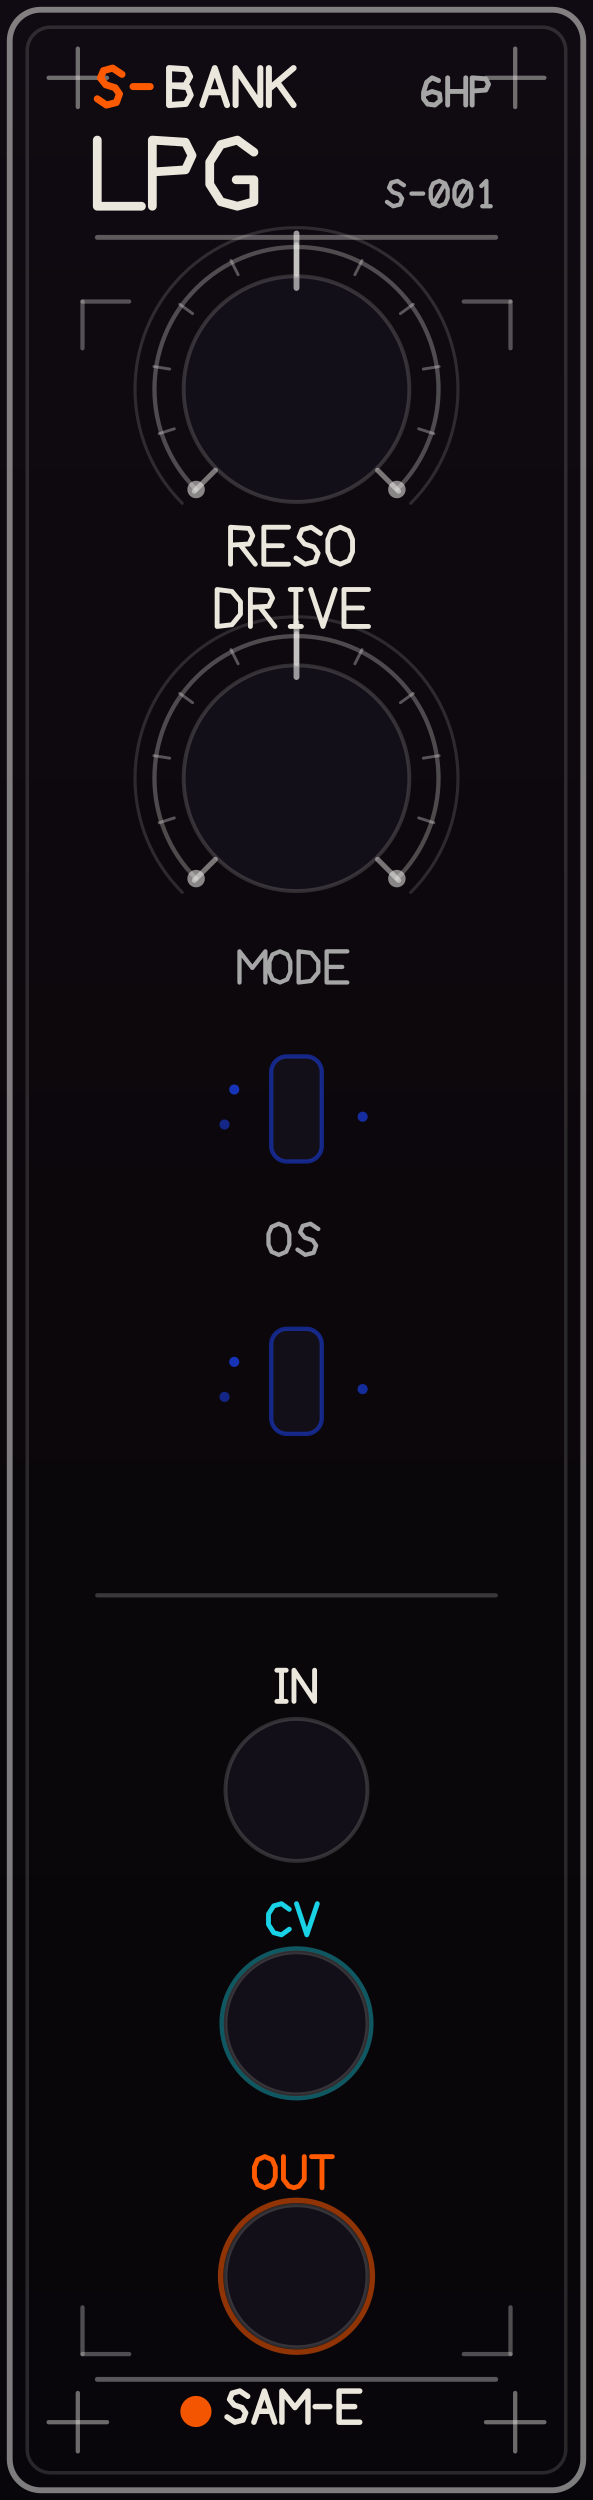
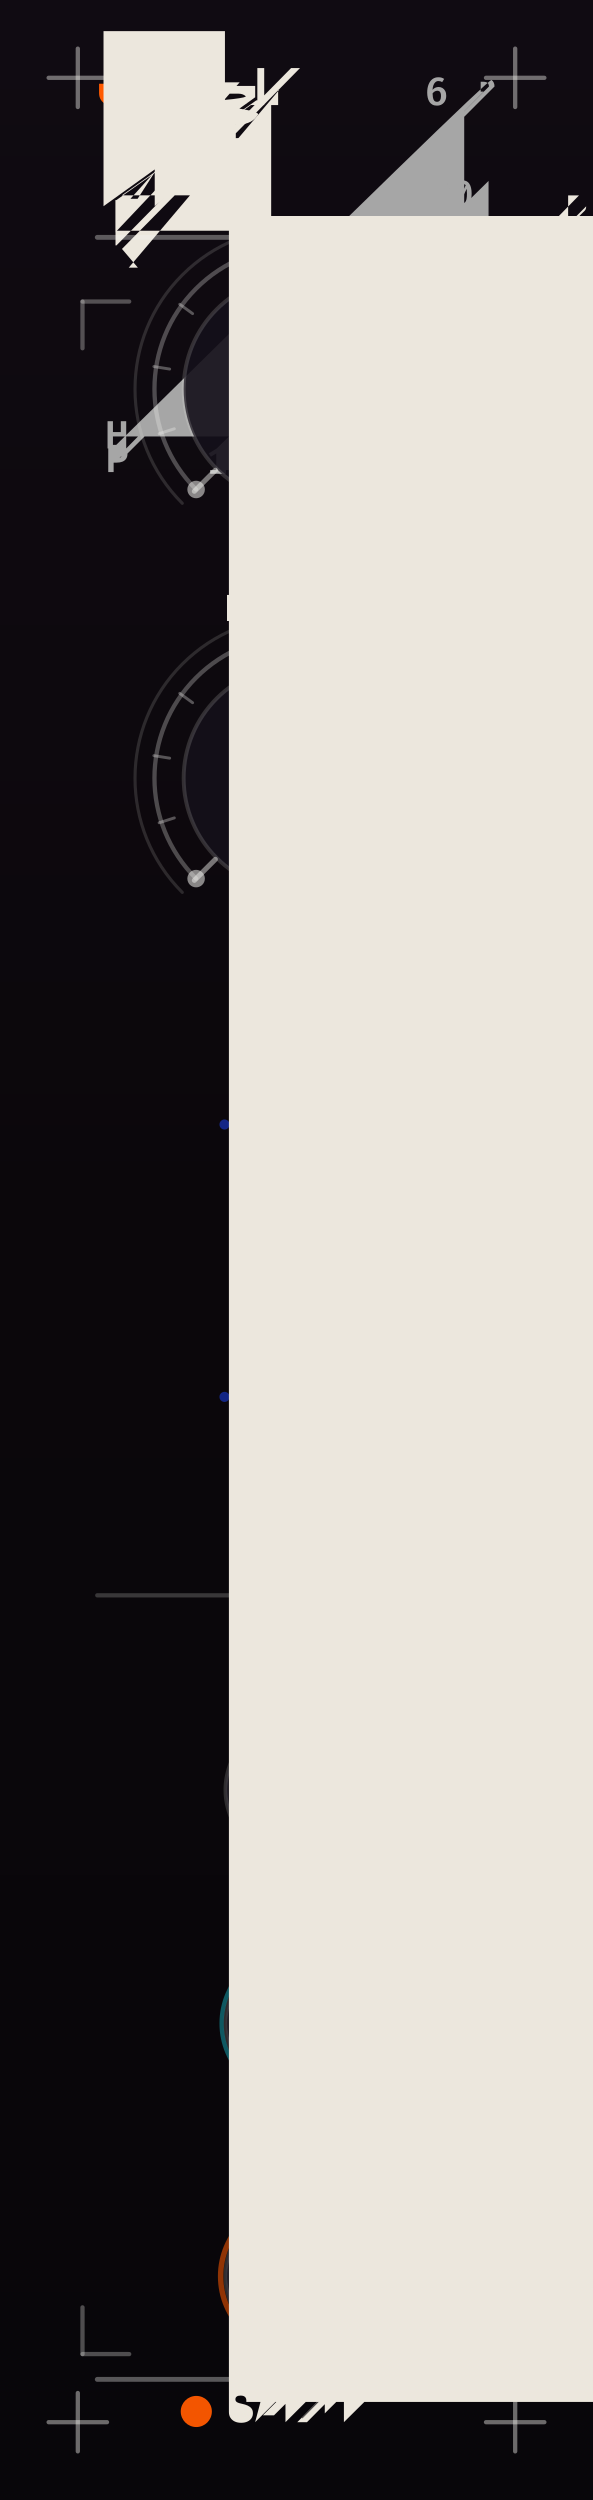
<svg xmlns="http://www.w3.org/2000/svg" version="1.1" width="30.48mm" height="128.5mm" viewBox="0 0 30.48 128.5">
  <defs>
    <linearGradient id="bg" x1="0" y1="0" x2="0" y2="128.5" gradientUnits="userSpaceOnUse">
      <stop offset="0" stop-color="#100b12" />
      <stop offset="0.5" stop-color="#0b070b" />
      <stop offset="1" stop-color="#08060a" />
    </linearGradient>
  </defs>
  <rect x="0" y="0" width="30.48" height="128.5" fill="url(#bg)" />
-   <rect x="0.50" y="0.50" width="29.48" height="127.50" rx="1.60" fill="none" fill-opacity="1.0" stroke="#F5F5F1" stroke-width="0.3" stroke-opacity="0.5" />
-   <rect x="1.40" y="1.40" width="27.68" height="125.70" rx="1.20" fill="none" fill-opacity="1.0" stroke="#F5F5F1" stroke-width="0.18" stroke-opacity="0.14" />
  <line x1="2.50" y1="4.00" x2="5.50" y2="4.00" stroke="#F5F5F1" stroke-width="0.22" stroke-opacity="0.42" stroke-linecap="round" />
  <line x1="4.00" y1="2.50" x2="4.00" y2="5.50" stroke="#F5F5F1" stroke-width="0.22" stroke-opacity="0.42" stroke-linecap="round" />
  <line x1="24.98" y1="4.00" x2="27.98" y2="4.00" stroke="#F5F5F1" stroke-width="0.22" stroke-opacity="0.42" stroke-linecap="round" />
  <line x1="26.48" y1="2.50" x2="26.48" y2="5.50" stroke="#F5F5F1" stroke-width="0.22" stroke-opacity="0.42" stroke-linecap="round" />
  <line x1="2.50" y1="124.50" x2="5.50" y2="124.50" stroke="#F5F5F1" stroke-width="0.22" stroke-opacity="0.42" stroke-linecap="round" />
  <line x1="4.00" y1="123.00" x2="4.00" y2="126.00" stroke="#F5F5F1" stroke-width="0.22" stroke-opacity="0.42" stroke-linecap="round" />
  <line x1="24.98" y1="124.50" x2="27.98" y2="124.50" stroke="#F5F5F1" stroke-width="0.22" stroke-opacity="0.42" stroke-linecap="round" />
  <line x1="26.48" y1="123.00" x2="26.48" y2="126.00" stroke="#F5F5F1" stroke-width="0.22" stroke-opacity="0.42" stroke-linecap="round" />
  <line x1="4.24" y1="15.50" x2="6.64" y2="15.50" stroke="#F5F5F1" stroke-width="0.22" stroke-opacity="0.3" stroke-linecap="round" />
  <line x1="4.24" y1="15.50" x2="4.24" y2="17.90" stroke="#F5F5F1" stroke-width="0.22" stroke-opacity="0.3" stroke-linecap="round" />
  <line x1="26.24" y1="15.50" x2="23.84" y2="15.50" stroke="#F5F5F1" stroke-width="0.22" stroke-opacity="0.3" stroke-linecap="round" />
  <line x1="26.24" y1="15.50" x2="26.24" y2="17.90" stroke="#F5F5F1" stroke-width="0.22" stroke-opacity="0.3" stroke-linecap="round" />
  <line x1="4.24" y1="121.00" x2="6.64" y2="121.00" stroke="#F5F5F1" stroke-width="0.22" stroke-opacity="0.3" stroke-linecap="round" />
  <line x1="4.24" y1="121.00" x2="4.24" y2="118.60" stroke="#F5F5F1" stroke-width="0.22" stroke-opacity="0.3" stroke-linecap="round" />
  <line x1="26.24" y1="121.00" x2="23.84" y2="121.00" stroke="#F5F5F1" stroke-width="0.22" stroke-opacity="0.3" stroke-linecap="round" />
  <line x1="26.24" y1="121.00" x2="26.24" y2="118.60" stroke="#F5F5F1" stroke-width="0.22" stroke-opacity="0.3" stroke-linecap="round" />
-   <path d="M6.27,3.82 L5.79,3.50 L5.32,3.63 L5.16,4.01 L5.44,4.36 L5.92,4.51 L6.14,4.83 L5.98,5.27 L5.47,5.40 L5.00,5.08 M6.84,4.45 L7.72,4.45" fill="none" stroke="#FF5A00" stroke-width="0.36" stroke-linecap="round" stroke-linejoin="round" />
-   <path d="M8.69,3.50 L8.69,5.40 M8.69,3.50 L9.58,3.56 L9.77,3.94 L9.52,4.39 L8.69,4.39 M8.69,4.39 L9.64,4.48 L9.80,4.89 L9.55,5.34 L8.69,5.40 M10.40,5.40 L11.04,3.50 L11.67,5.40 M10.66,4.74 L11.42,4.74 M12.11,5.40 L12.11,3.50 L13.38,5.40 L13.38,3.50 M13.82,3.50 L13.82,5.40 M13.82,4.58 L15.09,3.50 M14.27,4.26 L15.09,5.40" fill="none" stroke="#ECE7DD" stroke-width="0.31" stroke-linecap="round" stroke-linejoin="round" />
-   <path d="M5.00,7.20 L5.00,10.60 L7.27,10.60 M7.83,10.60 L7.83,7.20 L9.53,7.31 L9.87,7.99 L9.53,8.73 L7.83,8.84 M13.05,7.82 L12.20,7.20 L11.35,7.43 L10.78,8.33 L10.78,9.47 L11.35,10.37 L12.20,10.60 L13.05,10.37 L13.05,9.24 L12.14,9.24" fill="none" stroke="#ECE7DD" stroke-width="0.45" stroke-linecap="round" stroke-linejoin="round" />
-   <path d="M22.54,4.14 L22.21,4.00 L21.93,4.23 L21.77,4.75 L21.77,5.07 L21.98,5.35 L22.35,5.40 L22.63,5.17 L22.59,4.82 L22.21,4.70 L21.86,4.84 M23.01,4.00 L23.01,5.40 M23.94,4.00 L23.94,5.40 M23.01,4.70 L23.94,4.70 M24.27,5.40 L24.27,4.00 L24.97,4.05 L25.11,4.33 L24.97,4.63 L24.27,4.68" fill="none" stroke="#A6A6A6" stroke-width="0.25" stroke-linecap="round" stroke-linejoin="round" />
-   <path d="M20.76,9.52 L20.43,9.30 L20.11,9.39 L20.00,9.65 L20.19,9.88 L20.52,9.99 L20.67,10.21 L20.56,10.51 L20.21,10.60 L19.89,10.38 M21.15,9.95 L21.75,9.95 M22.58,9.30 L22.27,9.43 L22.14,9.73 L22.14,10.17 L22.27,10.47 L22.58,10.60 L22.88,10.47 L23.01,10.17 L23.01,9.73 L22.88,9.43 L22.58,9.30 M22.27,10.47 L22.88,9.43 M23.79,9.30 L23.49,9.43 L23.36,9.73 L23.36,10.17 L23.49,10.47 L23.79,10.60 L24.09,10.47 L24.22,10.17 L24.22,9.73 L24.09,9.43 L23.79,9.30 M23.49,10.47 L24.09,9.43 M24.74,9.56 L25.00,9.30 L25.00,10.60 M24.79,10.60 L25.22,10.60" fill="none" stroke="#A6A6A6" stroke-width="0.22" stroke-linecap="round" stroke-linejoin="round" />
+   <path d="M 5.839 5.438 Q 5.619 5.438 5.451 5.359 Q 5.282 5.281 5.187 5.134 Q 5.092 4.987 5.092 4.781 V 4.305 H 5.845 V 4.381 Q 5.845 4.552 5.951 4.638 Q 6.057 4.723 6.239 4.723 Q 6.423 4.723 6.514 4.650 Q 6.605 4.577 6.605 4.463 Q 6.605 4.384 6.560 4.335 Q 6.516 4.286 6.430 4.255 Q 6.345 4.224 6.222 4.197 L 6.160 4.183 Q 5.965 4.140 5.825 4.073 Q 5.685 4.007 5.610 3.898 Q 5.536 3.789 5.536 3.616 Q 5.536 3.442 5.619 3.319 Q 5.701 3.195 5.852 3.128 Q 6.003 3.062 6.206 3.062 Q 6.410 3.062 6.569 3.131 Q 6.727 3.200 6.818 3.338 Q 6.909 3.475 6.909 3.681 V 4.162 H 6.156 V 4.081 Q 6.156 3.972 6.114 3.906 Q 6.072 3.839 5.993 3.808 Q 5.915 3.777 5.806 3.777 Q 5.643 3.777 5.566 3.838 Q 5.489 3.899 5.489 4.005 Q 5.489 4.075 5.525 4.124 Q 5.562 4.173 5.635 4.206 Q 5.708 4.238 5.822 4.263 L 5.885 4.276 Q 6.088 4.320 6.239 4.388 Q 6.390 4.455 6.474 4.567 Q 6.558 4.678 6.558 4.852 Q 6.558 5.025 6.470 5.157 Q 6.382 5.289 6.220 5.363 Q 6.059 5.438 5.839 5.438 Z M 6.829 4.863 V 5.798 H 6.388 V 6.107 Z" fill="#FF5A00" fill-rule="nonzero" />
+   <path d="M 8.542 5.400 V 8.102 H 5.775 V 6.832 H 5.525 V 6.517 H 6.502 Q 9.693 3.500 9.822 3.558 Q 9.951 3.617 10.023 3.724 Q 10.095 3.831 10.095 3.980 V 7.025 Q 7.077 7.155 7.029 7.238 Q 6.980 7.321 6.913 7.366 Q 6.847 7.410 6.787 7.429 V 4.461 Q 9.864 4.477 9.935 4.522 Q 10.005 4.567 10.055 4.651 Q 10.106 4.735 10.106 4.871 V 7.915 Q 7.088 8.073 7.015 8.185 Q 6.942 8.298 6.813 8.358 Q 6.684 8.417 6.513 8.417 Z M 6.133 8.092 H 6.469 Q 9.603 5.074 9.675 5.017 Q 9.747 4.960 9.747 4.854 V 7.845 Q 6.730 7.739 6.659 7.682 Q 6.589 7.625 6.469 7.625 H 6.133 Z M 9.150 4.282 H 9.481 Q 6.575 7.299 6.647 7.242 Q 6.719 7.185 6.719 7.085 V 4.040 Q 9.736 3.937 9.666 3.881 Q 9.595 3.826 9.481 3.826 H 9.150 Z M 10.269 5.400 10.768 3.500 H 11.392 L 7.072 10.220 H 6.703 L 11.419 4.982 H 10.741 L 5.818 10.220 Z M 6.005 9.471 H 6.516 L 11.105 3.725 H 11.056 Z M 12.120 5.400 V 10.040 H 6.260 L 13.178 5.156 H 13.227 V 3.500 H 13.580 V 5.400 H 12.899 L 5.981 10.285 H 5.932 V 11.940 Z M 13.938 5.400 V 11.859 H 5.937 V 12.614 H 5.986 L 14.961 3.500 H 15.420 L 6.269 12.795 L 7.088 13.759 H 6.616 L 14.345 4.629 H 14.296 V 5.400 Z" fill="#ECE7DD" fill-rule="nonzero" />
+   <path d="M 5.321 10.600 V 1.600 H 11.562 V 4.417 H 13.116 V 5.000 Z M 7.953 10.600 V 4.233 H 12.319 Q 9.673 7.200 9.918 7.329 Q 10.163 7.457 10.302 7.691 Q 10.440 7.924 10.440 8.244 V 5.345 Q 13.407 5.661 13.264 5.896 Q 13.121 6.132 12.876 6.260 Q 12.630 6.389 12.319 6.389 H 11.562 V 7.633 Z M 11.562 5.806 H 12.256 Q 9.517 8.774 9.658 8.647 Q 9.799 8.521 9.799 8.303 V 5.287 Q 12.766 5.068 12.625 4.942 Q 12.485 4.815 12.256 4.815 H 11.562 Z M 12.062 10.668 Q 11.713 10.668 11.429 10.510 Q 11.144 10.352 10.977 10.049 Q 10.809 9.745 10.809 9.308 V 8.458 Q 10.843 7.803 11.212 7.451 Q 11.581 7.098 12.213 7.098 Q 12.839 7.098 13.182 7.431 Q 13.524 7.764 13.524 8.332 V 8.385 H 12.859 V 8.346 Q 12.859 8.167 12.784 8.021 Q 12.708 7.875 12.558 7.790 Q 12.407 7.705 12.179 7.705 Q 11.839 7.705 11.645 7.914 Q 11.450 8.123 11.450 8.482 V 9.284 Q 11.484 9.639 11.678 9.855 Q 11.873 10.071 12.222 10.071 Q 12.572 10.071 12.732 9.886 Q 12.893 9.702 12.893 9.420 V 9.405 H 12.053 V 8.861 H 13.490 V 10.600 H 12.898 V 10.275 H 12.810 Q 12.810 10.324 12.735 10.416 Q 12.659 10.508 12.509 10.571 Q 12.358 10.634 12.096 10.634 Z" fill="#ECE7DD" fill-rule="nonzero" />
+   <path d="M 22.534 3.970 Q 22.623 3.970 22.697 3.992 Q 22.770 4.015 22.829 4.057 L 22.726 4.223 Q 22.684 4.193 22.635 4.179 Q 22.587 4.165 22.537 4.165 Q 22.446 4.165 22.378 4.225 Q 22.309 4.284 22.272 4.396 Q 22.240 4.491 22.233 4.619 Q 22.292 4.549 22.364 4.513 Q 22.450 4.471 22.543 4.471 Q 22.652 4.471 22.741 4.523 Q 22.830 4.575 22.883 4.676 Q 22.936 4.777 22.936 4.926 Q 22.936 5.072 22.876 5.186 Q 22.817 5.300 22.709 5.365 Q 22.601 5.430 22.459 5.430 Q 22.324 5.430 22.228 5.379 Q 22.133 5.328 22.074 5.237 Q 22.014 5.145 21.986 5.022 Q 21.958 4.899 21.958 4.757 Q 21.958 4.522 22.027 4.345 Q 22.096 4.167 22.225 4.068 Q 22.354 3.970 22.534 3.970 Z M 22.235 4.801 Q 22.239 5.009 22.284 5.116 Q 22.334 5.234 22.461 5.234 Q 22.567 5.234 22.617 5.151 Q 22.668 5.068 22.668 4.940 Q 22.668 4.837 22.644 4.777 Q 22.621 4.717 22.580 4.690 Q 22.538 4.663 22.479 4.663 Q 22.401 4.663 22.332 4.709 Q 22.277 4.745 22.235 4.801 Z M 23.860 5.400 V 22.435 H 5.805 V 23.050 H 5.528 V 21.650 H 5.805 V 22.207 H 6.210 V 21.650 H 6.487 V 23.050 Z M 25.131 4.448 Q 25.131 4.361 25.098 4.307 Q 25.065 4.253 25.002 4.228 Q 24.939 4.202 24.851 4.202 H 24.707 V 4.710 H 24.859 Q 6.077 23.575 6.137 23.549 Q 6.198 23.523 6.232 23.466 Q 6.266 23.408 6.266 23.314 Z M 6.553 23.312 Q 6.553 23.475 6.484 23.578 Q 6.414 23.682 6.290 23.731 Q 6.165 23.780 6.002 23.780 H 5.841 V 24.265 H 5.564 V 22.865 H 5.976 Q 25.114 4.000 25.266 4.110 Q 25.418 4.221 25.418 4.446 Z" fill="#A6A6A6" fill-rule="nonzero" />
+   <path d="M 20.887 10.227 Q 20.887 10.345 20.826 10.436 Q 20.766 10.526 20.652 10.577 Q 20.538 10.628 20.377 10.628 Q 20.207 10.628 20.086 10.578 Q 19.965 10.528 19.883 10.449 L 20.019 10.297 Q 20.089 10.360 20.176 10.396 Q 20.264 10.432 20.373 10.432 Q 20.442 10.432 20.498 10.410 Q 20.554 10.389 20.587 10.347 Q 20.619 10.305 20.619 10.244 Q 20.619 10.190 20.597 10.154 Q 20.574 10.117 20.519 10.088 Q 20.464 10.059 20.366 10.029 Q 20.223 9.985 20.129 9.932 Q 20.036 9.879 19.991 9.806 Q 19.946 9.733 19.946 9.634 Q 19.946 9.522 20.008 9.441 Q 20.070 9.359 20.176 9.316 Q 20.282 9.272 20.412 9.272 Q 20.557 9.272 20.667 9.314 Q 20.777 9.355 20.861 9.433 L 20.732 9.578 Q 20.665 9.521 20.588 9.494 Q 20.510 9.466 20.430 9.466 Q 20.367 9.466 20.318 9.483 Q 20.269 9.500 20.240 9.533 Q 20.212 9.566 20.212 9.617 Q 20.212 9.663 20.238 9.695 Q 20.264 9.728 20.327 9.755 Q 20.390 9.783 20.500 9.818 Q 20.615 9.853 20.702 9.902 Q 20.789 9.950 20.838 10.028 Q 20.887 10.106 20.887 10.227 Z M 21.135 10.110 V 20.281 H 11.561 V 20.478 Z M 22.660 9.272 Q 22.885 9.272 22.999 9.449 Q 23.114 9.626 23.114 9.948 Q 23.114 10.270 22.999 10.449 Q 22.885 10.628 22.660 10.628 Q 22.434 10.628 22.320 10.449 Q 22.206 10.270 22.206 9.948 Q 22.206 9.626 22.320 9.449 Q 22.434 9.272 22.660 9.272 Z M 22.660 9.456 Q 22.554 9.456 22.500 9.569 Q 22.446 9.683 22.446 9.948 Q 22.446 10.094 22.457 10.190 Q 22.460 10.216 22.464 10.238 L 22.809 9.526 Q 22.799 9.511 22.787 9.498 Q 22.740 9.456 22.660 9.456 Z M 22.526 10.393 Q 22.541 10.410 22.559 10.420 Q 22.600 10.444 22.660 10.444 Q 22.731 10.444 22.779 10.396 Q 22.826 10.347 22.850 10.238 Q 22.873 10.128 22.873 9.948 Q 22.873 9.801 22.861 9.704 Z M 23.788 9.272 Q 24.013 9.272 24.127 9.449 Q 24.242 9.626 24.242 9.948 Q 24.242 10.270 24.127 10.449 Q 24.013 10.628 23.788 10.628 Q 23.562 10.628 23.448 10.449 Q 23.334 10.270 23.334 9.948 Q 23.334 9.626 23.448 9.449 Q 23.562 9.272 23.788 9.272 Z M 23.788 9.456 Q 23.682 9.456 23.628 9.569 Q 23.574 9.683 23.574 9.948 Q 23.574 10.094 23.585 10.190 Q 23.588 10.216 23.592 10.238 L 23.937 9.526 Q 23.927 9.511 23.915 9.498 Q 23.868 9.456 23.788 9.456 Z M 23.654 10.393 Q 23.669 10.410 23.687 10.420 Q 23.728 10.444 23.788 10.444 Q 23.859 10.444 23.907 10.396 Q 23.954 10.347 23.978 10.238 Q 24.001 10.128 24.001 9.948 Q 24.001 9.801 23.989 9.704 Z M 25.112 9.300 V 24.161 H 11.613 V 24.352 H 10.802 V 24.161 H 11.117 V 23.302 L 10.840 23.474 L 10.733 23.302 L 11.141 23.052 Z" fill="#A6A6A6" fill-rule="nonzero" />
  <line x1="5.00" y1="12.20" x2="25.48" y2="12.20" stroke="#F5F5F1" stroke-width="0.25" stroke-opacity="0.34" stroke-linecap="round" />
  <line x1="5.00" y1="82.00" x2="25.48" y2="82.00" stroke="#F5F5F1" stroke-width="0.22" stroke-opacity="0.2" stroke-linecap="round" />
  <circle cx="15.24" cy="20.00" r="5.80" fill="#14101a" fill-opacity="0.9" stroke="#F5F5F1" stroke-width="0.2" stroke-opacity="0.16" />
  <path d="M9.37,25.87 A8.30,8.30 0 1 1 21.11,25.87" fill="none" stroke="#F5F5F1" stroke-width="0.16" stroke-opacity="0.14" stroke-linecap="round" />
  <path d="M10.08,25.16 A7.30,7.30 0 1 1 20.40,25.16" fill="none" stroke="#F5F5F1" stroke-width="0.22" stroke-opacity="0.28" stroke-linecap="round" />
  <line x1="11.07" y1="24.17" x2="9.99" y2="25.25" stroke="#F5F5F1" stroke-width="0.26" stroke-opacity="0.46" stroke-linecap="round" />
  <line x1="8.96" y1="22.04" x2="8.18" y2="22.29" stroke="#F5F5F1" stroke-width="0.15" stroke-opacity="0.32" stroke-linecap="round" />
  <line x1="8.72" y1="18.97" x2="7.91" y2="18.84" stroke="#F5F5F1" stroke-width="0.15" stroke-opacity="0.32" stroke-linecap="round" />
  <line x1="9.90" y1="16.12" x2="9.24" y2="15.64" stroke="#F5F5F1" stroke-width="0.15" stroke-opacity="0.32" stroke-linecap="round" />
  <line x1="12.24" y1="14.12" x2="11.87" y2="13.39" stroke="#F5F5F1" stroke-width="0.15" stroke-opacity="0.32" stroke-linecap="round" />
  <line x1="15.24" y1="14.10" x2="15.24" y2="12.58" stroke="#F5F5F1" stroke-width="0.26" stroke-opacity="0.46" stroke-linecap="round" />
  <line x1="18.24" y1="14.12" x2="18.61" y2="13.39" stroke="#F5F5F1" stroke-width="0.15" stroke-opacity="0.32" stroke-linecap="round" />
  <line x1="20.58" y1="16.12" x2="21.24" y2="15.64" stroke="#F5F5F1" stroke-width="0.15" stroke-opacity="0.32" stroke-linecap="round" />
  <line x1="21.76" y1="18.97" x2="22.57" y2="18.84" stroke="#F5F5F1" stroke-width="0.15" stroke-opacity="0.32" stroke-linecap="round" />
  <line x1="21.52" y1="22.04" x2="22.30" y2="22.29" stroke="#F5F5F1" stroke-width="0.15" stroke-opacity="0.32" stroke-linecap="round" />
  <line x1="19.41" y1="24.17" x2="20.49" y2="25.25" stroke="#F5F5F1" stroke-width="0.26" stroke-opacity="0.46" stroke-linecap="round" />
  <line x1="15.24" y1="14.80" x2="15.24" y2="12.00" stroke="#F5F5F1" stroke-width="0.3" stroke-opacity="0.6" stroke-linecap="round" />
  <circle cx="10.08" cy="25.16" r="0.45" fill="#F5F5F1" fill-opacity="0.53" stroke="none" stroke-width="0.25" stroke-opacity="1.0" />
  <circle cx="20.40" cy="25.16" r="0.45" fill="#F5F5F1" fill-opacity="0.53" stroke="none" stroke-width="0.25" stroke-opacity="1.0" />
  <circle cx="15.24" cy="40.00" r="5.80" fill="#14101a" fill-opacity="0.9" stroke="#F5F5F1" stroke-width="0.2" stroke-opacity="0.16" />
  <path d="M9.37,45.87 A8.30,8.30 0 1 1 21.11,45.87" fill="none" stroke="#F5F5F1" stroke-width="0.16" stroke-opacity="0.14" stroke-linecap="round" />
  <path d="M10.08,45.16 A7.30,7.30 0 1 1 20.40,45.16" fill="none" stroke="#F5F5F1" stroke-width="0.22" stroke-opacity="0.28" stroke-linecap="round" />
  <line x1="11.07" y1="44.17" x2="9.99" y2="45.25" stroke="#F5F5F1" stroke-width="0.26" stroke-opacity="0.46" stroke-linecap="round" />
  <line x1="8.96" y1="42.04" x2="8.18" y2="42.29" stroke="#F5F5F1" stroke-width="0.15" stroke-opacity="0.32" stroke-linecap="round" />
  <line x1="8.72" y1="38.97" x2="7.91" y2="38.84" stroke="#F5F5F1" stroke-width="0.15" stroke-opacity="0.32" stroke-linecap="round" />
  <line x1="9.90" y1="36.12" x2="9.24" y2="35.64" stroke="#F5F5F1" stroke-width="0.15" stroke-opacity="0.32" stroke-linecap="round" />
  <line x1="12.24" y1="34.12" x2="11.87" y2="33.39" stroke="#F5F5F1" stroke-width="0.15" stroke-opacity="0.32" stroke-linecap="round" />
  <line x1="15.24" y1="34.10" x2="15.24" y2="32.58" stroke="#F5F5F1" stroke-width="0.26" stroke-opacity="0.46" stroke-linecap="round" />
  <line x1="18.24" y1="34.12" x2="18.61" y2="33.39" stroke="#F5F5F1" stroke-width="0.15" stroke-opacity="0.32" stroke-linecap="round" />
  <line x1="20.58" y1="36.12" x2="21.24" y2="35.64" stroke="#F5F5F1" stroke-width="0.15" stroke-opacity="0.32" stroke-linecap="round" />
  <line x1="21.76" y1="38.97" x2="22.57" y2="38.84" stroke="#F5F5F1" stroke-width="0.15" stroke-opacity="0.32" stroke-linecap="round" />
  <line x1="21.52" y1="42.04" x2="22.30" y2="42.29" stroke="#F5F5F1" stroke-width="0.15" stroke-opacity="0.32" stroke-linecap="round" />
  <line x1="19.41" y1="44.17" x2="20.49" y2="45.25" stroke="#F5F5F1" stroke-width="0.26" stroke-opacity="0.46" stroke-linecap="round" />
  <line x1="15.24" y1="34.80" x2="15.24" y2="32.00" stroke="#F5F5F1" stroke-width="0.3" stroke-opacity="0.6" stroke-linecap="round" />
  <circle cx="10.08" cy="45.16" r="0.45" fill="#F5F5F1" fill-opacity="0.53" stroke="none" stroke-width="0.25" stroke-opacity="1.0" />
  <circle cx="20.40" cy="45.16" r="0.45" fill="#F5F5F1" fill-opacity="0.53" stroke="none" stroke-width="0.25" stroke-opacity="1.0" />
  <rect x="13.94" y="54.30" width="2.60" height="5.40" rx="0.80" fill="#14101a" fill-opacity="0.9" stroke="#1C46FF" stroke-width="0.22" stroke-opacity="0.5" />
  <circle cx="12.04" cy="56.00" r="0.26" fill="#1C46FF" fill-opacity="0.7" stroke="none" stroke-width="0.25" stroke-opacity="1.0" />
  <circle cx="11.54" cy="57.80" r="0.26" fill="#1C46FF" fill-opacity="0.5" stroke="none" stroke-width="0.25" stroke-opacity="1.0" />
  <circle cx="18.64" cy="57.40" r="0.26" fill="#1C46FF" fill-opacity="0.6" stroke="none" stroke-width="0.25" stroke-opacity="1.0" />
  <rect x="13.94" y="68.30" width="2.60" height="5.40" rx="0.80" fill="#14101a" fill-opacity="0.9" stroke="#1C46FF" stroke-width="0.22" stroke-opacity="0.5" />
  <circle cx="12.04" cy="70.00" r="0.26" fill="#1C46FF" fill-opacity="0.7" stroke="none" stroke-width="0.25" stroke-opacity="1.0" />
  <circle cx="11.54" cy="71.80" r="0.26" fill="#1C46FF" fill-opacity="0.5" stroke="none" stroke-width="0.25" stroke-opacity="1.0" />
  <circle cx="18.64" cy="71.40" r="0.26" fill="#1C46FF" fill-opacity="0.6" stroke="none" stroke-width="0.25" stroke-opacity="1.0" />
  <circle cx="15.24" cy="92.00" r="3.65" fill="#14101a" fill-opacity="0.9" stroke="#F5F5F1" stroke-width="0.2" stroke-opacity="0.16" />
  <circle cx="15.24" cy="104.00" r="3.65" fill="#14101a" fill-opacity="0.9" stroke="#F5F5F1" stroke-width="0.2" stroke-opacity="0.16" />
  <circle cx="15.24" cy="104.00" r="3.85" fill="none" fill-opacity="1.0" stroke="#19D2E5" stroke-width="0.22" stroke-opacity="0.4" />
  <circle cx="15.24" cy="117.00" r="3.65" fill="#14101a" fill-opacity="0.9" stroke="#F5F5F1" stroke-width="0.2" stroke-opacity="0.16" />
  <circle cx="15.24" cy="117.00" r="3.90" fill="none" fill-opacity="1.0" stroke="#FF5A00" stroke-width="0.28" stroke-opacity="0.55" />
-   <path d="M11.85,29.00 L11.85,27.10 L12.80,27.16 L12.99,27.54 L12.80,27.96 L11.85,28.02 M12.36,28.02 L13.12,29.00 M14.83,27.10 L13.56,27.10 L13.56,29.00 L14.83,29.00 M13.56,28.05 L14.51,28.05 M16.47,27.42 L16.00,27.10 L15.52,27.23 L15.37,27.61 L15.65,27.96 L16.13,28.11 L16.35,28.43 L16.19,28.87 L15.68,29.00 L15.21,28.68 M17.49,27.10 L17.04,27.29 L16.85,27.73 L16.85,28.37 L17.04,28.81 L17.49,29.00 L17.93,28.81 L18.12,28.37 L18.12,27.73 L17.93,27.29 L17.49,27.10" fill="none" stroke="#ECE7DD" stroke-width="0.25" stroke-linecap="round" stroke-linejoin="round" />
-   <path d="M11.16,30.30 L11.16,32.20 M11.16,30.30 L11.92,30.40 L12.36,30.93 L12.36,31.57 L11.92,32.11 L11.16,32.20 M12.87,32.20 L12.87,30.30 L13.81,30.36 L14.01,30.74 L13.81,31.16 L12.87,31.22 M13.37,31.22 L14.13,32.20 M14.92,30.30 L15.49,30.30 M15.21,30.30 L15.21,32.20 M14.92,32.20 L15.49,32.20 M15.97,30.30 L16.60,32.20 L17.23,30.30 M18.94,30.30 L17.68,30.30 L17.68,32.20 L18.94,32.20 M17.68,31.25 L18.63,31.25" fill="none" stroke="#ECE7DD" stroke-width="0.25" stroke-linecap="round" stroke-linejoin="round" />
-   <path d="M14.23,85.85 L14.71,85.85 M14.47,85.85 L14.47,87.45 M14.23,87.45 L14.71,87.45 M15.11,87.45 L15.11,85.85 L16.17,87.45 L16.17,85.85" fill="none" stroke="#ECE7DD" stroke-width="0.25" stroke-linecap="round" stroke-linejoin="round" />
-   <path d="M14.87,98.14 L14.47,97.85 L14.07,97.96 L13.80,98.38 L13.80,98.92 L14.07,99.34 L14.47,99.45 L14.87,99.16 M15.24,97.85 L15.77,99.45 L16.31,97.85" fill="none" stroke="#19D2E5" stroke-width="0.25" stroke-linecap="round" stroke-linejoin="round" />
-   <path d="M13.61,110.85 L13.24,111.01 L13.08,111.38 L13.08,111.92 L13.24,112.29 L13.61,112.45 L13.99,112.29 L14.15,111.92 L14.15,111.38 L13.99,111.01 L13.61,110.85 M14.57,110.85 L14.57,112.02 L14.84,112.37 L15.11,112.45 L15.37,112.37 L15.64,112.02 L15.64,110.85 M16.01,110.85 L17.08,110.85 M16.55,110.85 L16.55,112.45" fill="none" stroke="#FF5A00" stroke-width="0.25" stroke-linecap="round" stroke-linejoin="round" />
-   <path d="M12.31,50.50 L12.31,48.90 L12.97,49.75 L13.64,48.90 L13.64,50.50 M14.39,48.90 L14.01,49.06 L13.85,49.43 L13.85,49.97 L14.01,50.34 L14.39,50.50 L14.76,50.34 L14.92,49.97 L14.92,49.43 L14.76,49.06 L14.39,48.90 M15.35,48.90 L15.35,50.50 M15.35,48.90 L15.99,48.98 L16.36,49.43 L16.36,49.97 L15.99,50.42 L15.35,50.50 M17.85,48.90 L16.79,48.90 L16.79,50.50 L17.85,50.50 M16.79,49.70 L17.59,49.70" fill="none" stroke="#A6A6A6" stroke-width="0.22" stroke-linecap="round" stroke-linejoin="round" />
-   <path d="M14.33,62.90 L13.96,63.06 L13.80,63.43 L13.80,63.97 L13.96,64.34 L14.33,64.50 L14.71,64.34 L14.87,63.97 L14.87,63.43 L14.71,63.06 L14.33,62.90 M16.36,63.17 L15.96,62.90 L15.56,63.01 L15.43,63.33 L15.67,63.62 L16.07,63.75 L16.25,64.02 L16.12,64.39 L15.69,64.50 L15.29,64.23" fill="none" stroke="#A6A6A6" stroke-width="0.22" stroke-linecap="round" stroke-linejoin="round" />
+   <path d="M 13.462 27.662 Q 13.462 27.799 13.408 27.902 Q 13.354 28.005 13.261 28.075 Q 13.168 28.145 13.053 28.184 L 13.573 29.000 H 13.142 L 29.750 11.186 H 29.577 V 11.943 H 29.202 V 10.043 H 29.761 Q 13.079 27.100 13.271 27.239 Q 13.462 27.378 13.462 27.662 Z M 13.072 27.662 Q 13.072 27.508 12.983 27.440 Q 12.893 27.372 12.713 27.372 H 12.520 V 27.977 H 12.726 Q 29.949 10.919 30.039 10.845 Q 30.129 10.771 30.129 10.605 Z M 14.255 27.378 V 12.490 H 30.337 V 12.763 H 29.664 V 13.315 H 30.481 V 13.591 H 29.287 V 11.691 H 30.471 L 15.024 27.378 Z M 16.770 28.455 Q 16.770 28.628 16.682 28.760 Q 16.593 28.891 16.427 28.966 Q 16.261 29.041 16.024 29.041 Q 15.777 29.041 15.600 28.968 Q 15.423 28.894 15.303 28.779 L 15.501 28.558 Q 15.604 28.650 15.732 28.702 Q 15.860 28.754 16.019 28.754 Q 16.121 28.754 16.202 28.722 Q 16.284 28.691 16.332 28.630 Q 16.379 28.569 16.379 28.479 Q 16.379 28.401 16.346 28.347 Q 16.313 28.294 16.233 28.251 Q 16.152 28.209 16.009 28.166 Q 15.799 28.102 15.663 28.024 Q 15.527 27.946 15.461 27.840 Q 15.395 27.733 15.395 27.588 Q 15.395 27.424 15.486 27.305 Q 15.577 27.187 15.731 27.123 Q 15.886 27.059 16.077 27.059 Q 16.288 27.059 16.449 27.120 Q 16.610 27.181 16.732 27.294 L 16.544 27.507 Q 16.446 27.423 16.333 27.383 Q 16.220 27.343 16.103 27.343 Q 16.011 27.343 15.939 27.368 Q 15.866 27.393 15.825 27.441 Q 15.784 27.489 15.784 27.563 Q 15.784 27.630 15.822 27.678 Q 15.860 27.725 15.952 27.766 Q 16.044 27.806 16.204 27.857 Q 16.373 27.908 16.500 27.979 Q 16.628 28.051 16.699 28.164 Q 16.770 28.277 16.770 28.455 Z M 18.452 28.049 Q 18.452 28.346 18.369 28.569 Q 18.286 28.793 18.121 28.917 Q 17.956 29.041 17.713 29.041 Q 17.471 29.041 17.306 28.920 Q 17.140 28.798 17.057 28.576 Q 16.974 28.354 16.974 28.051 Q 16.974 27.754 17.057 27.531 Q 17.140 27.307 17.306 27.183 Q 17.471 27.059 17.713 27.059 Q 17.956 27.059 18.121 27.180 Q 18.286 27.301 18.369 27.523 Q 18.452 27.746 18.452 28.049 Z M 18.065 28.049 Q 18.065 27.689 17.983 27.516 Q 17.901 27.342 17.713 27.342 Q 17.525 27.342 17.443 27.516 Q 17.361 27.691 17.361 28.051 Q 17.361 28.412 17.445 28.584 Q 17.529 28.757 17.713 28.757 Q 17.904 28.757 17.984 28.582 Q 18.065 28.408 18.065 28.049 Z" fill="#ECE7DD" fill-rule="nonzero" />
+   <path d="M 12.283 31.241 Q 12.283 31.030 12.244 30.899 Q 12.205 30.768 12.138 30.699 Q 12.070 30.630 11.985 30.605 Q 11.900 30.580 11.808 30.580 H 11.668 V 31.921 H 11.809 Q 32.987 10.840 33.073 10.809 Q 33.159 10.779 33.225 10.704 Q 33.291 10.629 33.328 10.497 Q 33.365 10.364 33.365 10.159 Z M 33.758 10.159 Q 33.758 10.393 33.708 10.559 Q 33.658 10.726 33.570 10.835 Q 33.482 10.944 33.367 11.006 Q 33.252 11.068 33.123 11.093 Q 32.993 11.118 32.859 11.118 H 32.373 V 9.218 H 32.826 Q 11.922 30.300 12.088 30.338 Q 12.255 30.376 12.387 30.476 Q 12.520 30.576 12.598 30.761 Q 12.676 30.946 12.676 31.241 Z M 14.287 30.862 Q 14.287 30.999 14.232 31.102 Q 14.178 31.205 14.085 31.275 Q 13.993 31.345 13.877 31.384 L 14.398 32.200 H 13.966 L 32.950 12.010 H 32.777 V 12.767 H 32.402 V 10.867 H 32.961 Q 13.903 30.300 14.095 30.439 Q 14.287 30.578 14.287 30.862 Z M 13.896 30.862 Q 13.896 30.708 13.807 30.640 Q 13.718 30.572 13.538 30.572 H 13.344 V 31.177 H 13.550 Q 33.149 11.744 33.239 11.669 Q 33.329 11.595 33.329 11.429 Z M 15.831 30.300 V 12.797 H 33.213 V 14.134 H 33.615 V 14.416 H 32.434 V 14.134 H 32.836 V 12.797 H 32.434 V 12.516 Z M 16.895 31.877 17.308 30.300 H 17.692 L 33.248 16.064 H 32.800 L 16.088 30.300 H 16.487 Z M 18.377 30.578 V 16.611 H 33.537 V 16.885 H 32.864 V 17.437 H 33.681 V 17.713 H 32.487 V 15.813 H 33.671 L 19.146 30.578 Z" fill="#ECE7DD" fill-rule="nonzero" />
+   <path d="M 15.043 85.850 V 12.489 H 88.303 V 13.615 H 88.642 V 13.852 H 87.647 V 13.615 H 87.986 V 12.489 H 87.647 V 12.252 Z M 16.085 87.450 15.614 86.121 Q 15.619 86.165 15.628 86.234 Q 15.636 86.304 15.643 86.391 Q 15.651 86.479 15.656 86.578 Q 15.661 86.676 15.661 86.777 V 15.240 H 87.596 V 13.640 H 87.998 L 16.255 87.177 Q 16.245 87.118 16.234 87.021 Q 16.223 86.924 16.215 86.798 Q 16.207 86.671 16.207 86.529 V 13.640 H 88.693 V 15.240 Z" fill="#ECE7DD" fill-rule="nonzero" />
+   <path d="M 14.680 97.815 Q 14.847 97.815 14.962 97.859 Q 15.078 97.902 15.176 97.983 L 15.016 98.174 Q 14.947 98.116 14.866 98.086 Q 14.784 98.056 14.692 98.056 Q 14.581 98.056 14.487 98.115 Q 14.394 98.174 14.338 98.304 Q 14.282 98.434 14.282 98.647 Q 14.282 98.857 14.336 98.986 Q 14.390 99.116 14.483 99.175 Q 14.576 99.235 14.694 99.235 Q 14.819 99.235 14.901 99.191 Q 14.983 99.147 15.049 99.095 L 15.198 99.283 Q 15.114 99.367 14.987 99.426 Q 14.861 99.485 14.680 99.485 Q 14.471 99.485 14.306 99.389 Q 14.142 99.293 14.048 99.106 Q 13.955 98.920 13.955 98.647 Q 13.955 98.379 14.051 98.193 Q 14.148 98.007 14.313 97.911 Q 14.478 97.815 14.680 97.815 Z M 15.940 99.178 16.287 97.850 H 16.611 L 100.333 15.240 H 99.956 L 15.260 97.850 H 15.596 Z" fill="#19D2E5" fill-rule="nonzero" />
+   <path d="M 14.474 111.649 Q 14.474 111.899 14.404 112.087 Q 14.334 112.275 14.195 112.380 Q 14.056 112.485 13.852 112.485 Q 13.648 112.485 13.509 112.382 Q 13.369 112.280 13.299 112.093 Q 13.229 111.906 13.229 111.651 Q 13.229 111.401 13.299 111.213 Q 13.369 111.025 13.509 110.920 Q 13.648 110.815 13.852 110.815 Q 14.056 110.815 14.195 110.917 Q 14.334 111.019 14.404 111.206 Q 14.474 111.394 14.474 111.649 Z M 14.148 111.649 Q 14.148 111.346 14.079 111.200 Q 14.010 111.054 13.852 111.054 Q 13.693 111.054 13.624 111.201 Q 13.555 111.347 13.555 111.651 Q 13.555 111.955 13.626 112.100 Q 13.697 112.245 13.852 112.245 Q 14.012 112.245 14.080 112.098 Q 14.148 111.951 14.148 111.649 Z M 15.813 110.850 V 14.016 Q 113.717 14.179 113.650 14.307 Q 113.584 14.435 113.457 14.508 Q 113.329 14.581 113.143 14.581 Q 112.956 14.581 112.828 14.509 Q 112.701 14.438 112.636 14.311 Q 112.571 14.184 112.571 14.016 V 110.850 H 14.984 V 111.831 Q 14.984 112.036 15.040 112.138 Q 15.095 112.241 15.239 112.241 Q 15.383 112.241 15.439 112.138 Q 15.495 112.036 15.495 111.831 V 12.946 Z M 16.783 111.099 V 15.934 H 112.983 V 14.583 H 112.516 V 14.334 H 113.780 L 17.232 111.099 Z" fill="#FF5A00" fill-rule="nonzero" />
+   <path d="M 13.711 48.900 13.801 50.500 H 13.518 L 51.525 11.726 Q 51.522 11.634 51.521 11.555 Q 51.520 11.475 51.522 11.404 Q 51.523 11.333 51.526 11.267 Q 51.528 11.201 51.533 11.138 L 51.321 12.186 H 51.065 L 12.801 49.174 Q 12.806 49.236 12.809 49.303 Q 12.813 49.370 12.814 49.443 Q 12.816 49.515 12.817 49.596 Q 12.817 49.677 12.814 49.765 L 12.792 50.500 H 12.514 L 50.641 10.863 H 50.993 L 13.162 49.956 L 13.359 48.900 Z M 15.168 49.699 Q 15.168 49.949 15.098 50.137 Q 15.028 50.325 14.889 50.430 Q 14.751 50.535 14.546 50.535 Q 14.342 50.535 14.203 50.432 Q 14.063 50.330 13.993 50.143 Q 13.923 49.956 13.923 49.701 Q 13.923 49.451 13.993 49.263 Q 14.063 49.075 14.203 48.970 Q 14.342 48.865 14.546 48.865 Q 14.751 48.865 14.889 48.967 Q 15.028 49.069 15.098 49.256 Q 15.168 49.444 15.168 49.699 Z M 14.842 49.699 Q 14.842 49.396 14.773 49.250 Q 14.704 49.104 14.546 49.104 Q 14.387 49.104 14.318 49.251 Q 14.250 49.397 14.250 49.701 Q 14.250 50.005 14.320 50.150 Q 14.391 50.295 14.546 50.295 Q 14.707 50.295 14.774 50.148 Q 14.842 50.001 14.842 49.699 Z M 16.221 49.692 Q 16.221 49.514 16.188 49.404 Q 16.155 49.295 16.098 49.236 Q 16.042 49.178 15.970 49.157 Q 15.898 49.136 15.821 49.136 H 15.703 V 50.265 H 15.822 Q 51.163 15.005 51.235 14.980 Q 51.308 14.954 51.363 14.891 Q 51.419 14.828 51.450 14.717 Q 51.481 14.605 51.481 14.432 Z M 51.812 14.432 Q 51.812 14.629 51.770 14.769 Q 51.727 14.909 51.653 15.001 Q 51.579 15.093 51.483 15.145 Q 51.386 15.197 51.277 15.219 Q 51.168 15.240 51.055 15.240 H 50.646 V 13.640 H 51.028 Q 15.917 48.900 16.057 48.932 Q 16.197 48.964 16.308 49.048 Q 16.420 49.133 16.486 49.288 Q 16.552 49.444 16.552 49.692 Z M 17.187 49.134 V 15.700 H 51.626 V 15.931 H 51.059 V 16.396 H 51.747 V 16.628 H 50.742 V 15.028 H 51.739 L 17.835 49.134 Z" fill="#A6A6A6" fill-rule="nonzero" />
+   <path d="M 15.168 63.699 Q 15.168 63.949 15.098 64.137 Q 15.028 64.325 14.889 64.430 Q 14.751 64.535 14.546 64.535 Q 14.342 64.535 14.203 64.432 Q 14.063 64.330 13.993 64.143 Q 13.923 63.956 13.923 63.701 Q 13.923 63.451 13.993 63.263 Q 14.063 63.075 14.203 62.970 Q 14.342 62.865 14.546 62.865 Q 14.751 62.865 14.889 62.967 Q 15.028 63.069 15.098 63.256 Q 15.168 63.444 15.168 63.699 Z M 14.842 63.699 Q 14.842 63.396 14.773 63.250 Q 14.704 63.104 14.546 63.104 Q 14.387 63.104 14.318 63.251 Q 14.250 63.397 14.250 63.701 Q 14.250 64.005 14.320 64.150 Q 14.391 64.295 14.546 64.295 Q 14.707 64.295 14.774 64.148 Q 14.842 64.001 14.842 63.699 Z M 16.529 64.041 Q 16.529 64.186 16.454 64.298 Q 16.380 64.409 16.240 64.472 Q 16.100 64.535 15.901 64.535 Q 15.692 64.535 15.543 64.473 Q 15.394 64.411 15.293 64.314 L 15.460 64.127 Q 15.547 64.205 15.654 64.249 Q 15.762 64.293 15.896 64.293 Q 15.982 64.293 16.050 64.266 Q 16.119 64.240 16.159 64.188 Q 16.199 64.137 16.199 64.062 Q 16.199 63.996 16.171 63.950 Q 16.144 63.905 16.076 63.869 Q 16.008 63.834 15.888 63.798 Q 15.711 63.743 15.596 63.678 Q 15.482 63.613 15.426 63.523 Q 15.371 63.433 15.371 63.311 Q 15.371 63.173 15.447 63.073 Q 15.523 62.973 15.654 62.919 Q 15.784 62.865 15.945 62.865 Q 16.123 62.865 16.258 62.917 Q 16.393 62.968 16.496 63.063 L 16.338 63.242 Q 16.256 63.172 16.160 63.138 Q 16.065 63.105 15.967 63.105 Q 15.889 63.105 15.828 63.126 Q 15.768 63.146 15.733 63.187 Q 15.698 63.227 15.698 63.290 Q 15.698 63.347 15.730 63.386 Q 15.762 63.426 15.839 63.461 Q 15.917 63.495 16.052 63.537 Q 16.194 63.580 16.301 63.640 Q 16.408 63.701 16.469 63.796 Q 16.529 63.891 16.529 64.041 Z" fill="#A6A6A6" fill-rule="nonzero" />
  <line x1="5.00" y1="122.30" x2="25.48" y2="122.30" stroke="#F5F5F1" stroke-width="0.25" stroke-opacity="0.34" stroke-linecap="round" />
-   <circle cx="10.07" cy="123.95" r="0.80" fill="#FF5A00" fill-opacity="0.95" stroke="none" stroke-width="0.25" stroke-opacity="1.0" />
-   <path d="M12.73,123.17 L12.33,122.90 L11.93,123.01 L11.80,123.33 L12.04,123.62 L12.44,123.75 L12.63,124.02 L12.49,124.39 L12.07,124.50 L11.67,124.23 M13.05,124.50 L13.59,122.90 L14.12,124.50 M13.27,123.94 L13.91,123.94 M14.49,124.50 L14.49,122.90 L15.16,123.75 L15.83,122.90 L15.83,124.50 M16.20,123.70 L16.95,123.70 M18.49,122.90 L17.43,122.90 L17.43,124.50 L18.49,124.50 M17.43,123.70 L18.23,123.70" fill="none" stroke="#ECE7DD" stroke-width="0.28" stroke-linecap="round" stroke-linejoin="round" />
+   <circle cx="10.09" cy="123.95" r="0.80" fill="#FF5A00" fill-opacity="0.95" stroke="none" stroke-width="0.25" stroke-opacity="1.0" />
+   <path d="M 12.394 124.532 Q 12.209 124.532 12.068 124.466 Q 11.926 124.399 11.846 124.276 Q 11.766 124.153 11.766 123.979 V 11.103 H 124.875 V 11.167 Q 124.875 11.311 124.964 11.383 Q 125.053 11.455 125.206 11.455 Q 125.362 11.455 125.438 11.393 Q 125.515 11.332 125.515 11.236 Q 125.515 11.169 125.477 11.128 Q 125.439 11.087 125.367 11.061 Q 125.295 11.034 125.193 11.012 L 125.140 11.000 Q 124.975 10.964 124.858 10.908 Q 124.740 10.852 124.677 10.760 Q 124.614 10.669 124.614 10.522 Q 124.614 10.376 124.684 10.272 Q 124.754 10.168 124.881 10.112 Q 125.007 10.056 125.179 10.056 Q 125.350 10.056 125.484 10.114 Q 125.618 10.173 125.694 10.288 Q 125.771 10.404 125.771 10.577 V 123.458 H 12.662 V 123.389 Q 12.662 123.298 12.626 123.242 Q 12.591 123.186 12.525 123.159 Q 12.458 123.133 12.367 123.133 Q 12.230 123.133 12.165 123.185 Q 12.100 123.236 12.100 123.325 Q 12.100 123.385 12.130 123.426 Q 12.161 123.467 12.223 123.494 Q 12.285 123.522 12.381 123.542 L 12.433 123.554 Q 12.605 123.590 12.732 123.647 Q 12.858 123.705 12.929 123.798 Q 13.000 123.892 13.000 124.038 Q 13.000 124.185 12.926 124.295 Q 12.852 124.406 12.716 124.469 Q 12.580 124.532 12.394 124.532 Z M 13.114 124.500 13.535 122.900 H 14.061 L 125.908 13.073 H 125.597 L 14.083 124.148 H 13.512 L 124.852 13.073 Z M 125.010 12.442 H 125.439 L 13.818 123.090 H 13.777 Z M 14.673 124.500 V 12.922 H 125.211 L 15.510 124.294 H 15.551 L 125.805 12.922 H 126.365 V 14.522 H 126.073 V 13.144 H 126.031 L 15.779 124.500 H 15.281 L 124.985 13.144 H 124.943 V 14.522 Z M 16.694 124.047 V 15.825 H 125.332 V 16.086 Z M 17.677 124.500 V 15.926 H 125.679 V 16.200 H 124.953 V 16.582 H 125.615 V 16.856 H 124.953 V 17.251 H 125.693 V 17.526 Z" fill="#ECE7DD" fill-rule="nonzero" />
</svg>
